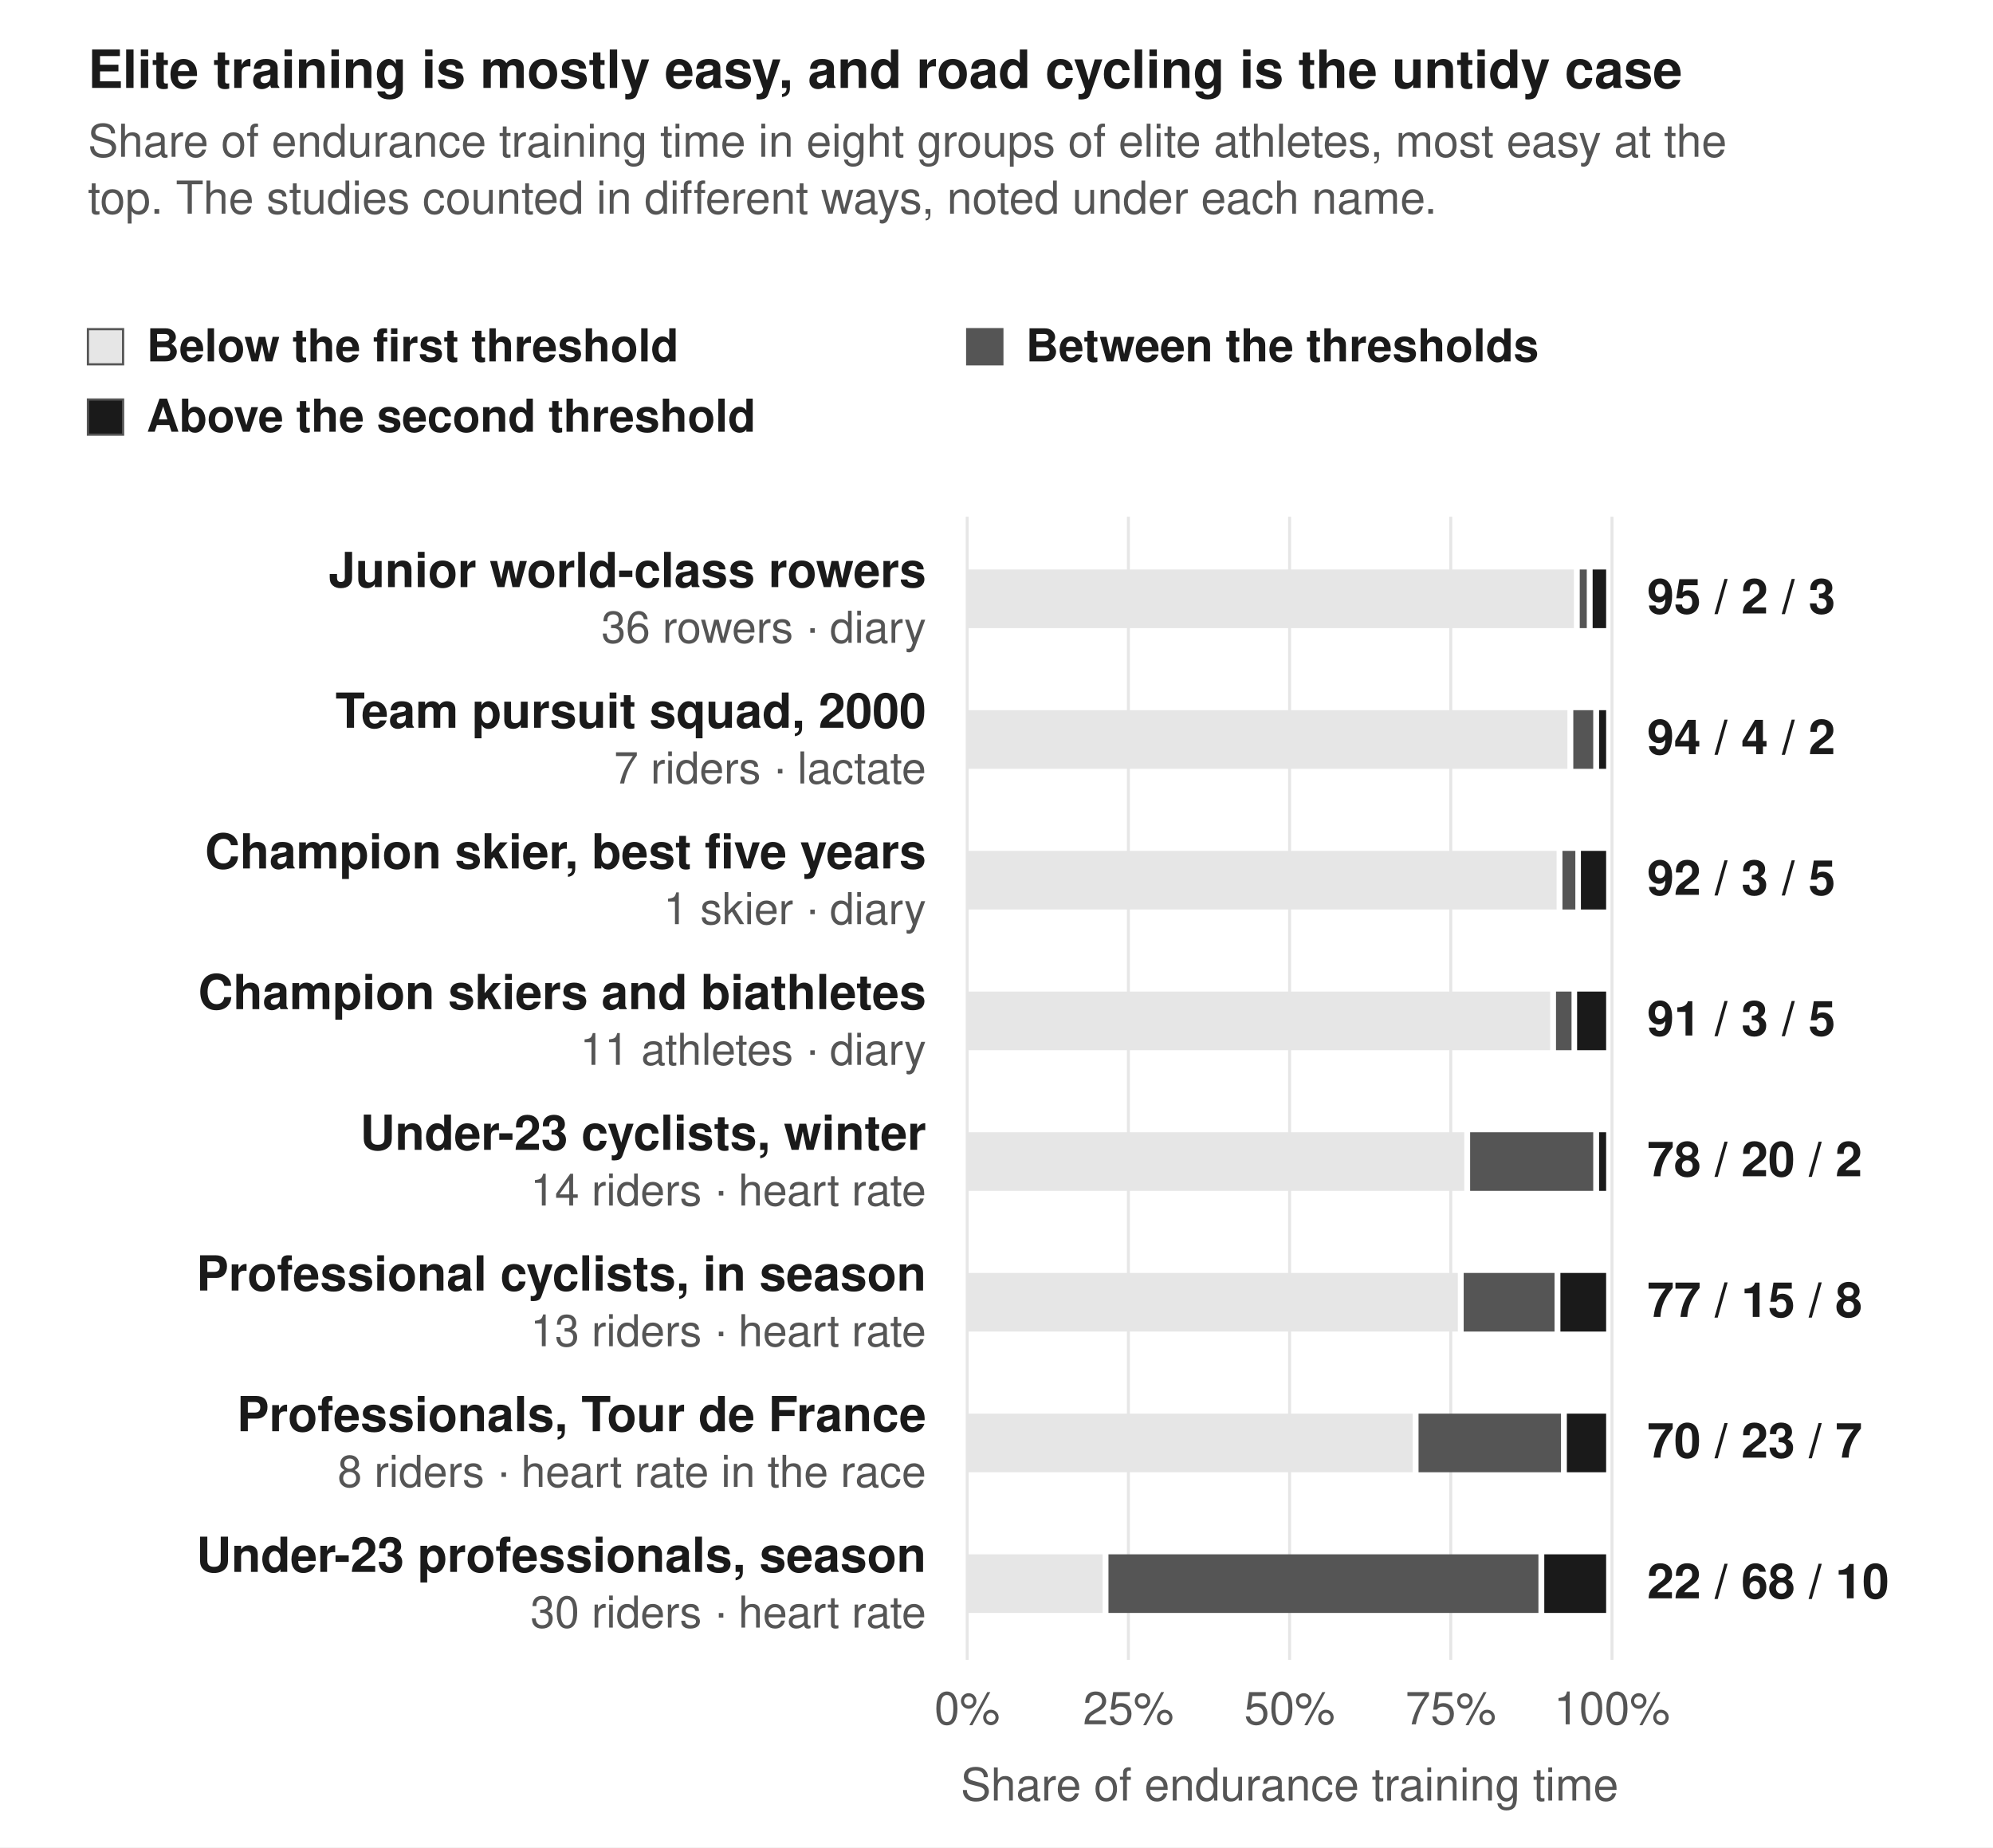
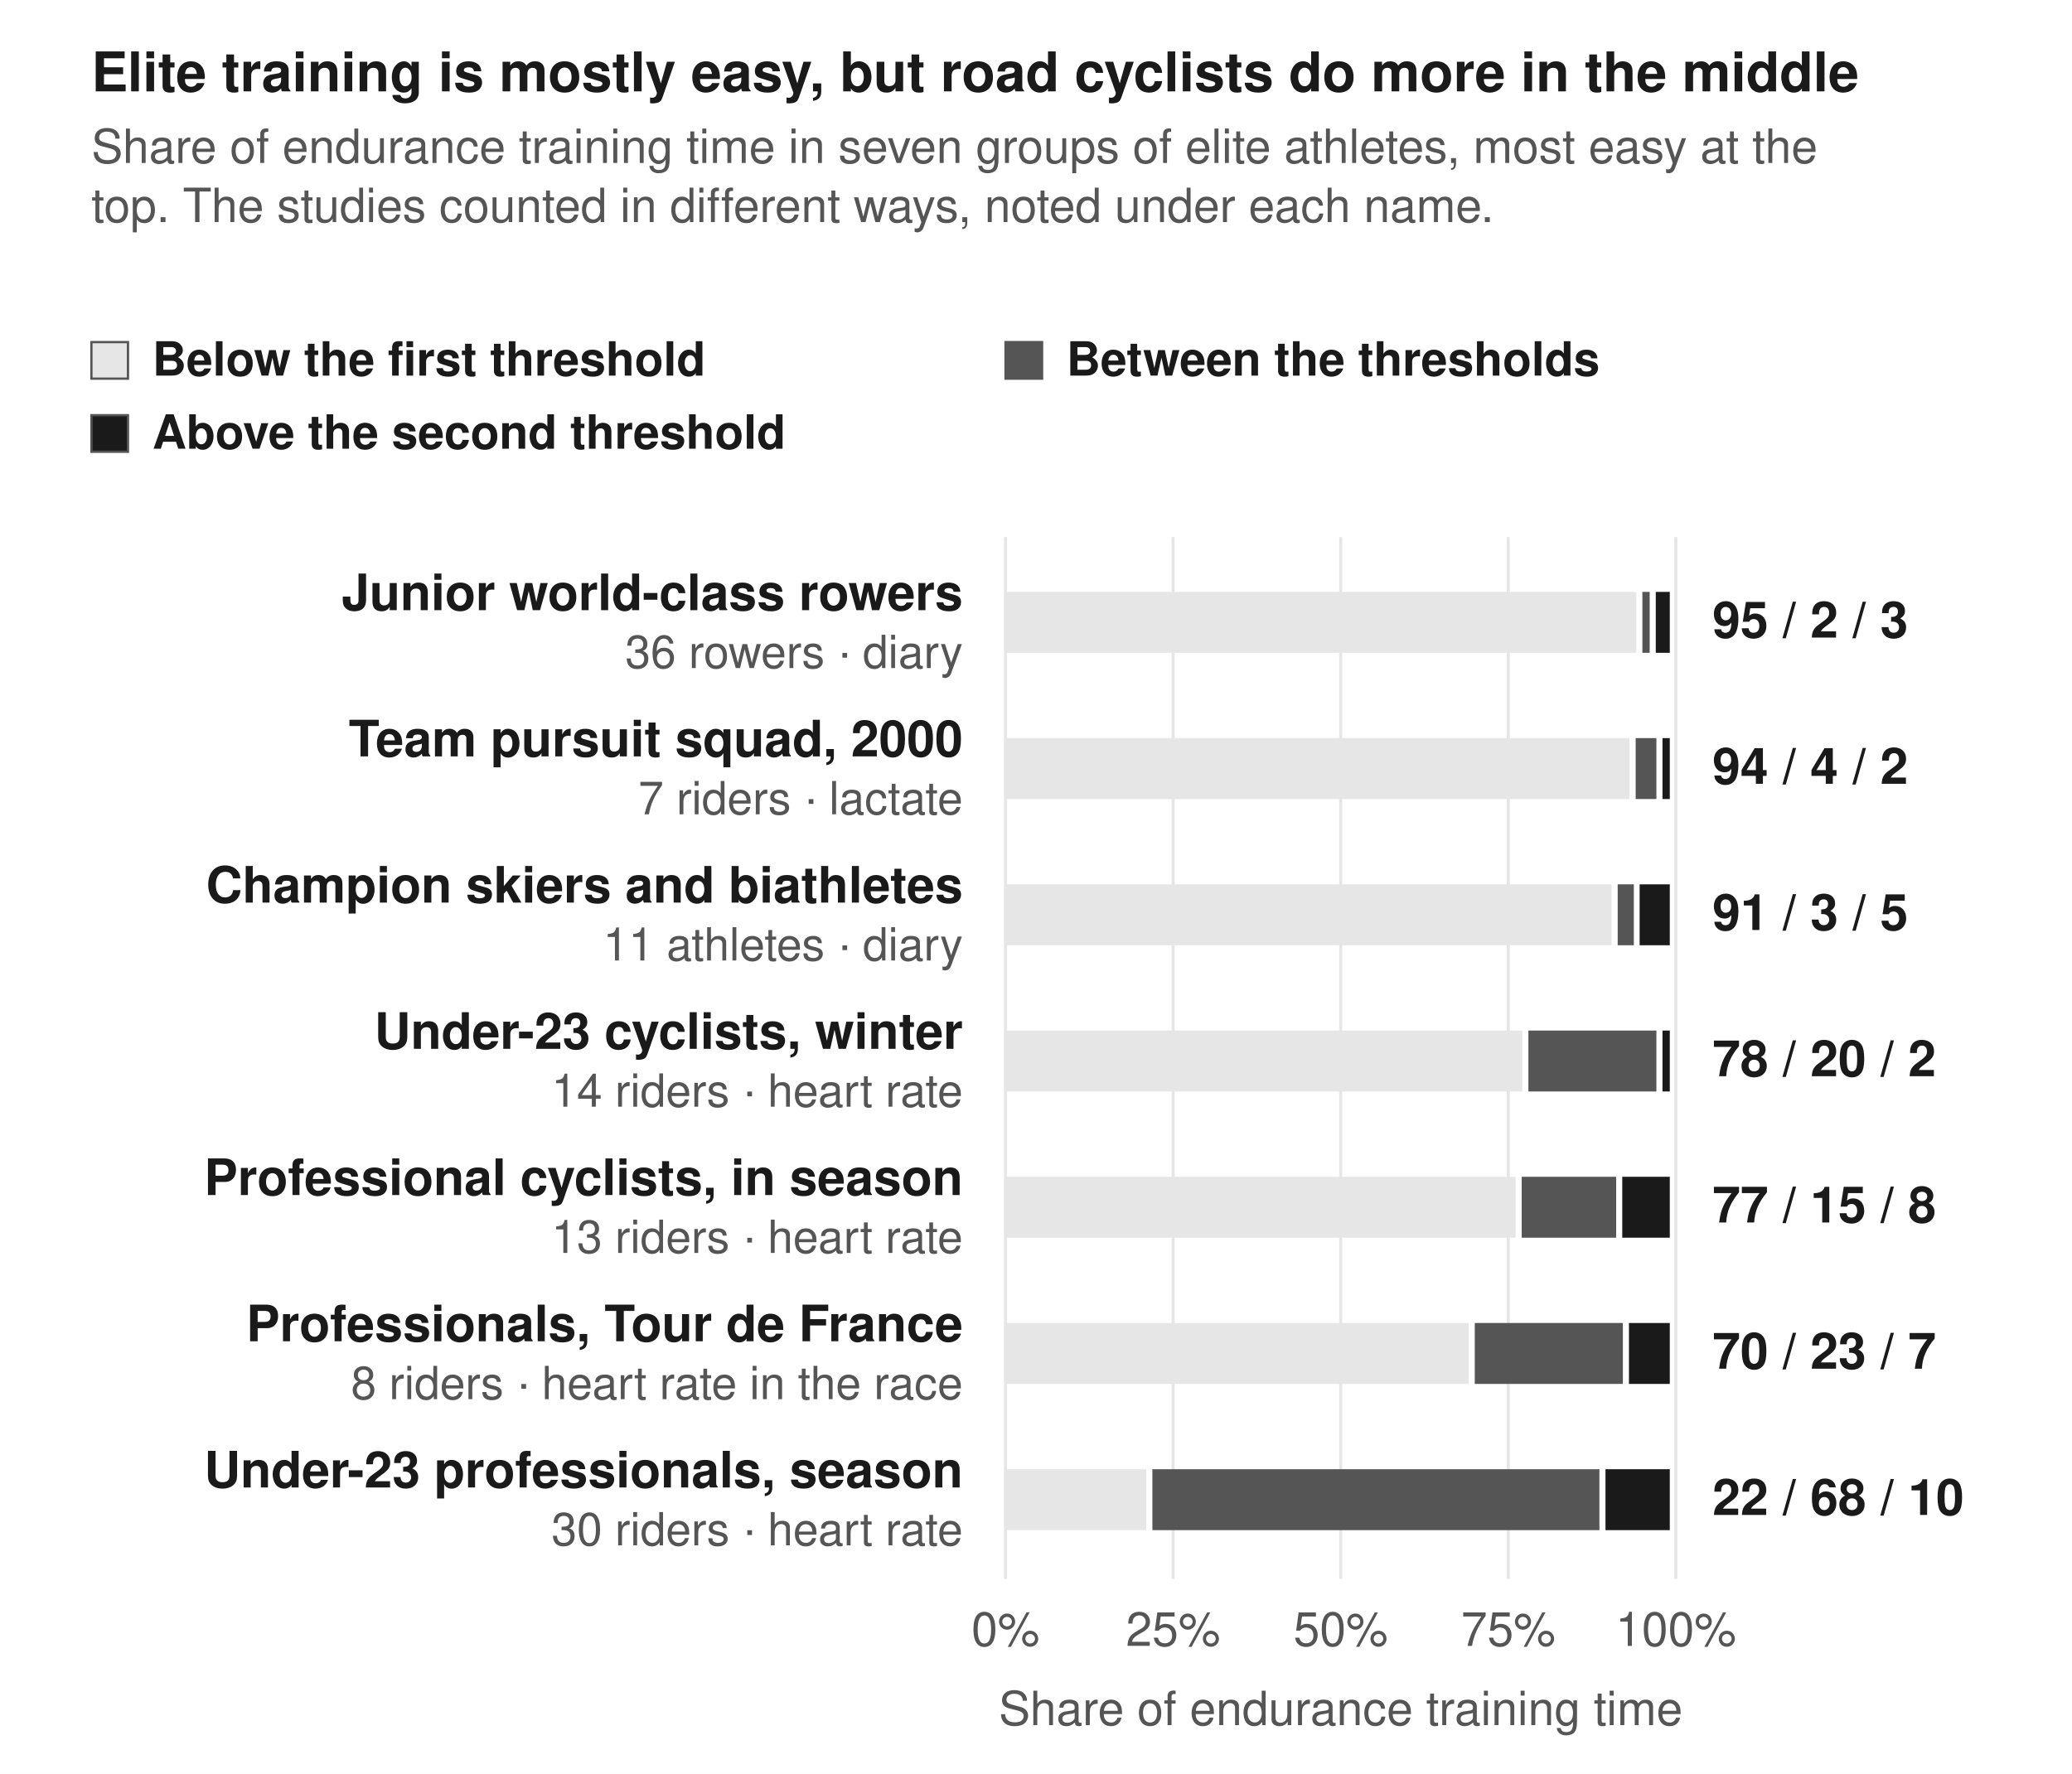
- <svg xmlns="http://www.w3.org/2000/svg" viewBox="0 0 680 630.3" width="680" height="630.3" role="img" aria-label="Stacked bars of training time below the first threshold, between the thresholds and above the second in eight groups of elite athletes, from 95, 2 and 3 percent in junior rowers to 22, 68 and 10 percent in under-23 professional cyclists">
-   <rect width="680" height="630.3" fill="#ffffff" />
-   <text x="30.0" y="30.0" font-family="IBM Plex Sans, Helvetica, Arial, sans-serif" font-size="18" fill="#1a1a1a" text-anchor="start" font-weight="600">Elite training is mostly easy, and road cycling is the untidy case</text>
-   <text x="30.0" y="53.5" font-family="IBM Plex Sans, Helvetica, Arial, sans-serif" font-size="15.5" fill="#555555" text-anchor="start" font-weight="400">Share of endurance training time in eight groups of elite athletes, most easy at the</text>
+ <svg xmlns="http://www.w3.org/2000/svg" viewBox="0 0 680 582.3" width="680" height="582.3" role="img" aria-label="Stacked bars of training time below the first threshold, between the thresholds and above the second in seven groups of elite athletes, from 95, 2 and 3 percent in junior rowers to 22, 68 and 10 percent in under-23 professional cyclists">
+   <rect width="680" height="582.3" fill="#ffffff" />
+   <text x="30.0" y="30.0" font-family="IBM Plex Sans, Helvetica, Arial, sans-serif" font-size="18" fill="#1a1a1a" text-anchor="start" font-weight="600">Elite training is mostly easy, but road cyclists do more in the middle</text>
+   <text x="30.0" y="53.5" font-family="IBM Plex Sans, Helvetica, Arial, sans-serif" font-size="15.5" fill="#555555" text-anchor="start" font-weight="400">Share of endurance training time in seven groups of elite athletes, most easy at the</text>
  <text x="30.0" y="72.9" font-family="IBM Plex Sans, Helvetica, Arial, sans-serif" font-size="15.5" fill="#555555" text-anchor="start" font-weight="400">top. The studies counted in different ways, noted under each name.</text>
  <rect x="30" y="112.3" width="12" height="12" fill="#e6e6e6" stroke="#555555" stroke-width="0.75" />
  <text x="50.0" y="123.3" font-family="IBM Plex Sans, Helvetica, Arial, sans-serif" font-size="15.5" fill="#1a1a1a" text-anchor="start" font-weight="600">Below the first threshold</text>
  <rect x="330" y="112.3" width="12" height="12" fill="#555555" stroke="#555555" stroke-width="0.75" />
  <text x="350.0" y="123.3" font-family="IBM Plex Sans, Helvetica, Arial, sans-serif" font-size="15.5" fill="#1a1a1a" text-anchor="start" font-weight="600">Between the thresholds</text>
  <rect x="30" y="136.3" width="12" height="12" fill="#1a1a1a" stroke="#555555" stroke-width="0.75" />
  <text x="50.0" y="147.3" font-family="IBM Plex Sans, Helvetica, Arial, sans-serif" font-size="15.5" fill="#1a1a1a" text-anchor="start" font-weight="600">Above the second threshold</text>
-   <line x1="330.0" y1="176.3" x2="330.0" y2="566.3" stroke="#e6e6e6" stroke-width="1" />
-   <text x="330.0" y="588.3" font-family="IBM Plex Sans, Helvetica, Arial, sans-serif" font-size="15.5" fill="#555555" text-anchor="middle" font-weight="400">0%</text>
-   <line x1="385.0" y1="176.3" x2="385.0" y2="566.3" stroke="#e6e6e6" stroke-width="1" />
-   <text x="385.0" y="588.3" font-family="IBM Plex Sans, Helvetica, Arial, sans-serif" font-size="15.5" fill="#555555" text-anchor="middle" font-weight="400">25%</text>
-   <line x1="440.0" y1="176.3" x2="440.0" y2="566.3" stroke="#e6e6e6" stroke-width="1" />
-   <text x="440.0" y="588.3" font-family="IBM Plex Sans, Helvetica, Arial, sans-serif" font-size="15.5" fill="#555555" text-anchor="middle" font-weight="400">50%</text>
-   <line x1="495.0" y1="176.3" x2="495.0" y2="566.3" stroke="#e6e6e6" stroke-width="1" />
-   <text x="495.0" y="588.3" font-family="IBM Plex Sans, Helvetica, Arial, sans-serif" font-size="15.5" fill="#555555" text-anchor="middle" font-weight="400">75%</text>
-   <line x1="550.0" y1="176.3" x2="550.0" y2="566.3" stroke="#e6e6e6" stroke-width="1" />
-   <text x="550.0" y="588.3" font-family="IBM Plex Sans, Helvetica, Arial, sans-serif" font-size="15.5" fill="#555555" text-anchor="middle" font-weight="400">100%</text>
-   <text x="440.0" y="614.3" font-family="IBM Plex Sans, Helvetica, Arial, sans-serif" font-size="15.5" fill="#555555" text-anchor="middle" font-weight="400">Share of endurance training time</text>
+   <line x1="330.0" y1="176.3" x2="330.0" y2="518.3" stroke="#e6e6e6" stroke-width="1" />
+   <text x="330.0" y="540.3" font-family="IBM Plex Sans, Helvetica, Arial, sans-serif" font-size="15.5" fill="#555555" text-anchor="middle" font-weight="400">0%</text>
+   <line x1="385.0" y1="176.3" x2="385.0" y2="518.3" stroke="#e6e6e6" stroke-width="1" />
+   <text x="385.0" y="540.3" font-family="IBM Plex Sans, Helvetica, Arial, sans-serif" font-size="15.5" fill="#555555" text-anchor="middle" font-weight="400">25%</text>
+   <line x1="440.0" y1="176.3" x2="440.0" y2="518.3" stroke="#e6e6e6" stroke-width="1" />
+   <text x="440.0" y="540.3" font-family="IBM Plex Sans, Helvetica, Arial, sans-serif" font-size="15.5" fill="#555555" text-anchor="middle" font-weight="400">50%</text>
+   <line x1="495.0" y1="176.3" x2="495.0" y2="518.3" stroke="#e6e6e6" stroke-width="1" />
+   <text x="495.0" y="540.3" font-family="IBM Plex Sans, Helvetica, Arial, sans-serif" font-size="15.5" fill="#555555" text-anchor="middle" font-weight="400">75%</text>
+   <line x1="550.0" y1="176.3" x2="550.0" y2="518.3" stroke="#e6e6e6" stroke-width="1" />
+   <text x="550.0" y="540.3" font-family="IBM Plex Sans, Helvetica, Arial, sans-serif" font-size="15.5" fill="#555555" text-anchor="middle" font-weight="400">100%</text>
+   <text x="440.0" y="566.3" font-family="IBM Plex Sans, Helvetica, Arial, sans-serif" font-size="15.5" fill="#555555" text-anchor="middle" font-weight="400">Share of endurance training time</text>
  <text x="316.0" y="200.3" font-family="IBM Plex Sans, Helvetica, Arial, sans-serif" font-size="16.5" fill="#1a1a1a" text-anchor="end" font-weight="600">Junior world-class rowers</text>
  <text x="316.0" y="219.3" font-family="IBM Plex Sans, Helvetica, Arial, sans-serif" font-size="15" fill="#555555" text-anchor="end" font-weight="400">36 rowers · diary</text>
  <rect x="330.0" y="194.3" width="207.0" height="20" fill="#e6e6e6" />
  <rect x="539.0" y="194.3" width="2.4" height="20" fill="#555555" />
  <rect x="543.4" y="194.3" width="4.6" height="20" fill="#1a1a1a" />
  <text x="562.0" y="209.3" font-family="IBM Plex Sans, Helvetica, Arial, sans-serif" font-size="16.5" fill="#1a1a1a" text-anchor="start" font-weight="600">95 / 2 / 3</text>
  <text x="316.0" y="248.3" font-family="IBM Plex Sans, Helvetica, Arial, sans-serif" font-size="16.5" fill="#1a1a1a" text-anchor="end" font-weight="600">Team pursuit squad, 2000</text>
  <text x="316.0" y="267.3" font-family="IBM Plex Sans, Helvetica, Arial, sans-serif" font-size="15" fill="#555555" text-anchor="end" font-weight="400">7 riders · lactate</text>
  <rect x="330.0" y="242.3" width="204.8" height="20" fill="#e6e6e6" />
  <rect x="536.8" y="242.3" width="6.8" height="20" fill="#555555" />
  <rect x="545.6" y="242.3" width="2.4" height="20" fill="#1a1a1a" />
  <text x="562.0" y="257.3" font-family="IBM Plex Sans, Helvetica, Arial, sans-serif" font-size="16.5" fill="#1a1a1a" text-anchor="start" font-weight="600">94 / 4 / 2</text>
-   <text x="316.0" y="296.3" font-family="IBM Plex Sans, Helvetica, Arial, sans-serif" font-size="16.5" fill="#1a1a1a" text-anchor="end" font-weight="600">Champion skier, best five years</text>
-   <text x="316.0" y="315.3" font-family="IBM Plex Sans, Helvetica, Arial, sans-serif" font-size="15" fill="#555555" text-anchor="end" font-weight="400">1 skier · diary</text>
-   <rect x="330.0" y="290.3" width="201.1" height="20" fill="#e6e6e6" />
-   <rect x="533.1" y="290.3" width="4.4" height="20" fill="#555555" />
-   <rect x="539.4" y="290.3" width="8.6" height="20" fill="#1a1a1a" />
-   <text x="562.0" y="305.3" font-family="IBM Plex Sans, Helvetica, Arial, sans-serif" font-size="16.5" fill="#1a1a1a" text-anchor="start" font-weight="600">92 / 3 / 5</text>
-   <text x="316.0" y="344.3" font-family="IBM Plex Sans, Helvetica, Arial, sans-serif" font-size="16.5" fill="#1a1a1a" text-anchor="end" font-weight="600">Champion skiers and biathletes</text>
-   <text x="316.0" y="363.3" font-family="IBM Plex Sans, Helvetica, Arial, sans-serif" font-size="15" fill="#555555" text-anchor="end" font-weight="400">11 athletes · diary</text>
-   <rect x="330.0" y="338.3" width="198.9" height="20" fill="#e6e6e6" />
-   <rect x="530.9" y="338.3" width="5.3" height="20" fill="#555555" />
-   <rect x="538.1" y="338.3" width="9.9" height="20" fill="#1a1a1a" />
-   <text x="562.0" y="353.3" font-family="IBM Plex Sans, Helvetica, Arial, sans-serif" font-size="16.5" fill="#1a1a1a" text-anchor="start" font-weight="600">91 / 3 / 5</text>
-   <text x="316.0" y="392.3" font-family="IBM Plex Sans, Helvetica, Arial, sans-serif" font-size="16.5" fill="#1a1a1a" text-anchor="end" font-weight="600">Under-23 cyclists, winter</text>
-   <text x="316.0" y="411.3" font-family="IBM Plex Sans, Helvetica, Arial, sans-serif" font-size="15" fill="#555555" text-anchor="end" font-weight="400">14 riders · heart rate</text>
-   <rect x="330.0" y="386.3" width="169.6" height="20" fill="#e6e6e6" />
-   <rect x="501.6" y="386.3" width="42.0" height="20" fill="#555555" />
-   <rect x="545.6" y="386.3" width="2.4" height="20" fill="#1a1a1a" />
-   <text x="562.0" y="401.3" font-family="IBM Plex Sans, Helvetica, Arial, sans-serif" font-size="16.5" fill="#1a1a1a" text-anchor="start" font-weight="600">78 / 20 / 2</text>
-   <text x="316.0" y="440.3" font-family="IBM Plex Sans, Helvetica, Arial, sans-serif" font-size="16.5" fill="#1a1a1a" text-anchor="end" font-weight="600">Professional cyclists, in season</text>
-   <text x="316.0" y="459.3" font-family="IBM Plex Sans, Helvetica, Arial, sans-serif" font-size="15" fill="#555555" text-anchor="end" font-weight="400">13 riders · heart rate</text>
-   <rect x="330.0" y="434.3" width="167.4" height="20" fill="#e6e6e6" />
-   <rect x="499.4" y="434.3" width="31.0" height="20" fill="#555555" />
-   <rect x="532.4" y="434.3" width="15.6" height="20" fill="#1a1a1a" />
-   <text x="562.0" y="449.3" font-family="IBM Plex Sans, Helvetica, Arial, sans-serif" font-size="16.5" fill="#1a1a1a" text-anchor="start" font-weight="600">77 / 15 / 8</text>
-   <text x="316.0" y="488.3" font-family="IBM Plex Sans, Helvetica, Arial, sans-serif" font-size="16.5" fill="#1a1a1a" text-anchor="end" font-weight="600">Professionals, Tour de France</text>
-   <text x="316.0" y="507.3" font-family="IBM Plex Sans, Helvetica, Arial, sans-serif" font-size="15" fill="#555555" text-anchor="end" font-weight="400">8 riders · heart rate in the race</text>
-   <rect x="330.0" y="482.3" width="152.0" height="20" fill="#e6e6e6" />
-   <rect x="484.0" y="482.3" width="48.6" height="20" fill="#555555" />
-   <rect x="534.6" y="482.3" width="13.4" height="20" fill="#1a1a1a" />
-   <text x="562.0" y="497.3" font-family="IBM Plex Sans, Helvetica, Arial, sans-serif" font-size="16.5" fill="#1a1a1a" text-anchor="start" font-weight="600">70 / 23 / 7</text>
-   <text x="316.0" y="536.3" font-family="IBM Plex Sans, Helvetica, Arial, sans-serif" font-size="16.5" fill="#1a1a1a" text-anchor="end" font-weight="600">Under-23 professionals, season</text>
-   <text x="316.0" y="555.3" font-family="IBM Plex Sans, Helvetica, Arial, sans-serif" font-size="15" fill="#555555" text-anchor="end" font-weight="400">30 riders · heart rate</text>
-   <rect x="330.0" y="530.3" width="46.2" height="20" fill="#e6e6e6" />
-   <rect x="378.2" y="530.3" width="146.7" height="20" fill="#555555" />
-   <rect x="526.9" y="530.3" width="21.1" height="20" fill="#1a1a1a" />
-   <text x="562.0" y="545.3" font-family="IBM Plex Sans, Helvetica, Arial, sans-serif" font-size="16.5" fill="#1a1a1a" text-anchor="start" font-weight="600">22 / 68 / 10</text>
+   <text x="316.0" y="296.3" font-family="IBM Plex Sans, Helvetica, Arial, sans-serif" font-size="16.5" fill="#1a1a1a" text-anchor="end" font-weight="600">Champion skiers and biathletes</text>
+   <text x="316.0" y="315.3" font-family="IBM Plex Sans, Helvetica, Arial, sans-serif" font-size="15" fill="#555555" text-anchor="end" font-weight="400">11 athletes · diary</text>
+   <rect x="330.0" y="290.3" width="198.9" height="20" fill="#e6e6e6" />
+   <rect x="530.9" y="290.3" width="5.3" height="20" fill="#555555" />
+   <rect x="538.1" y="290.3" width="9.9" height="20" fill="#1a1a1a" />
+   <text x="562.0" y="305.3" font-family="IBM Plex Sans, Helvetica, Arial, sans-serif" font-size="16.5" fill="#1a1a1a" text-anchor="start" font-weight="600">91 / 3 / 5</text>
+   <text x="316.0" y="344.3" font-family="IBM Plex Sans, Helvetica, Arial, sans-serif" font-size="16.5" fill="#1a1a1a" text-anchor="end" font-weight="600">Under-23 cyclists, winter</text>
+   <text x="316.0" y="363.3" font-family="IBM Plex Sans, Helvetica, Arial, sans-serif" font-size="15" fill="#555555" text-anchor="end" font-weight="400">14 riders · heart rate</text>
+   <rect x="330.0" y="338.3" width="169.6" height="20" fill="#e6e6e6" />
+   <rect x="501.6" y="338.3" width="42.0" height="20" fill="#555555" />
+   <rect x="545.6" y="338.3" width="2.4" height="20" fill="#1a1a1a" />
+   <text x="562.0" y="353.3" font-family="IBM Plex Sans, Helvetica, Arial, sans-serif" font-size="16.5" fill="#1a1a1a" text-anchor="start" font-weight="600">78 / 20 / 2</text>
+   <text x="316.0" y="392.3" font-family="IBM Plex Sans, Helvetica, Arial, sans-serif" font-size="16.5" fill="#1a1a1a" text-anchor="end" font-weight="600">Professional cyclists, in season</text>
+   <text x="316.0" y="411.3" font-family="IBM Plex Sans, Helvetica, Arial, sans-serif" font-size="15" fill="#555555" text-anchor="end" font-weight="400">13 riders · heart rate</text>
+   <rect x="330.0" y="386.3" width="167.4" height="20" fill="#e6e6e6" />
+   <rect x="499.4" y="386.3" width="31.0" height="20" fill="#555555" />
+   <rect x="532.4" y="386.3" width="15.6" height="20" fill="#1a1a1a" />
+   <text x="562.0" y="401.3" font-family="IBM Plex Sans, Helvetica, Arial, sans-serif" font-size="16.5" fill="#1a1a1a" text-anchor="start" font-weight="600">77 / 15 / 8</text>
+   <text x="316.0" y="440.3" font-family="IBM Plex Sans, Helvetica, Arial, sans-serif" font-size="16.5" fill="#1a1a1a" text-anchor="end" font-weight="600">Professionals, Tour de France</text>
+   <text x="316.0" y="459.3" font-family="IBM Plex Sans, Helvetica, Arial, sans-serif" font-size="15" fill="#555555" text-anchor="end" font-weight="400">8 riders · heart rate in the race</text>
+   <rect x="330.0" y="434.3" width="152.0" height="20" fill="#e6e6e6" />
+   <rect x="484.0" y="434.3" width="48.6" height="20" fill="#555555" />
+   <rect x="534.6" y="434.3" width="13.4" height="20" fill="#1a1a1a" />
+   <text x="562.0" y="449.3" font-family="IBM Plex Sans, Helvetica, Arial, sans-serif" font-size="16.5" fill="#1a1a1a" text-anchor="start" font-weight="600">70 / 23 / 7</text>
+   <text x="316.0" y="488.3" font-family="IBM Plex Sans, Helvetica, Arial, sans-serif" font-size="16.5" fill="#1a1a1a" text-anchor="end" font-weight="600">Under-23 professionals, season</text>
+   <text x="316.0" y="507.3" font-family="IBM Plex Sans, Helvetica, Arial, sans-serif" font-size="15" fill="#555555" text-anchor="end" font-weight="400">30 riders · heart rate</text>
+   <rect x="330.0" y="482.3" width="46.2" height="20" fill="#e6e6e6" />
+   <rect x="378.2" y="482.3" width="146.7" height="20" fill="#555555" />
+   <rect x="526.9" y="482.3" width="21.1" height="20" fill="#1a1a1a" />
+   <text x="562.0" y="497.3" font-family="IBM Plex Sans, Helvetica, Arial, sans-serif" font-size="16.5" fill="#1a1a1a" text-anchor="start" font-weight="600">22 / 68 / 10</text>
</svg>
